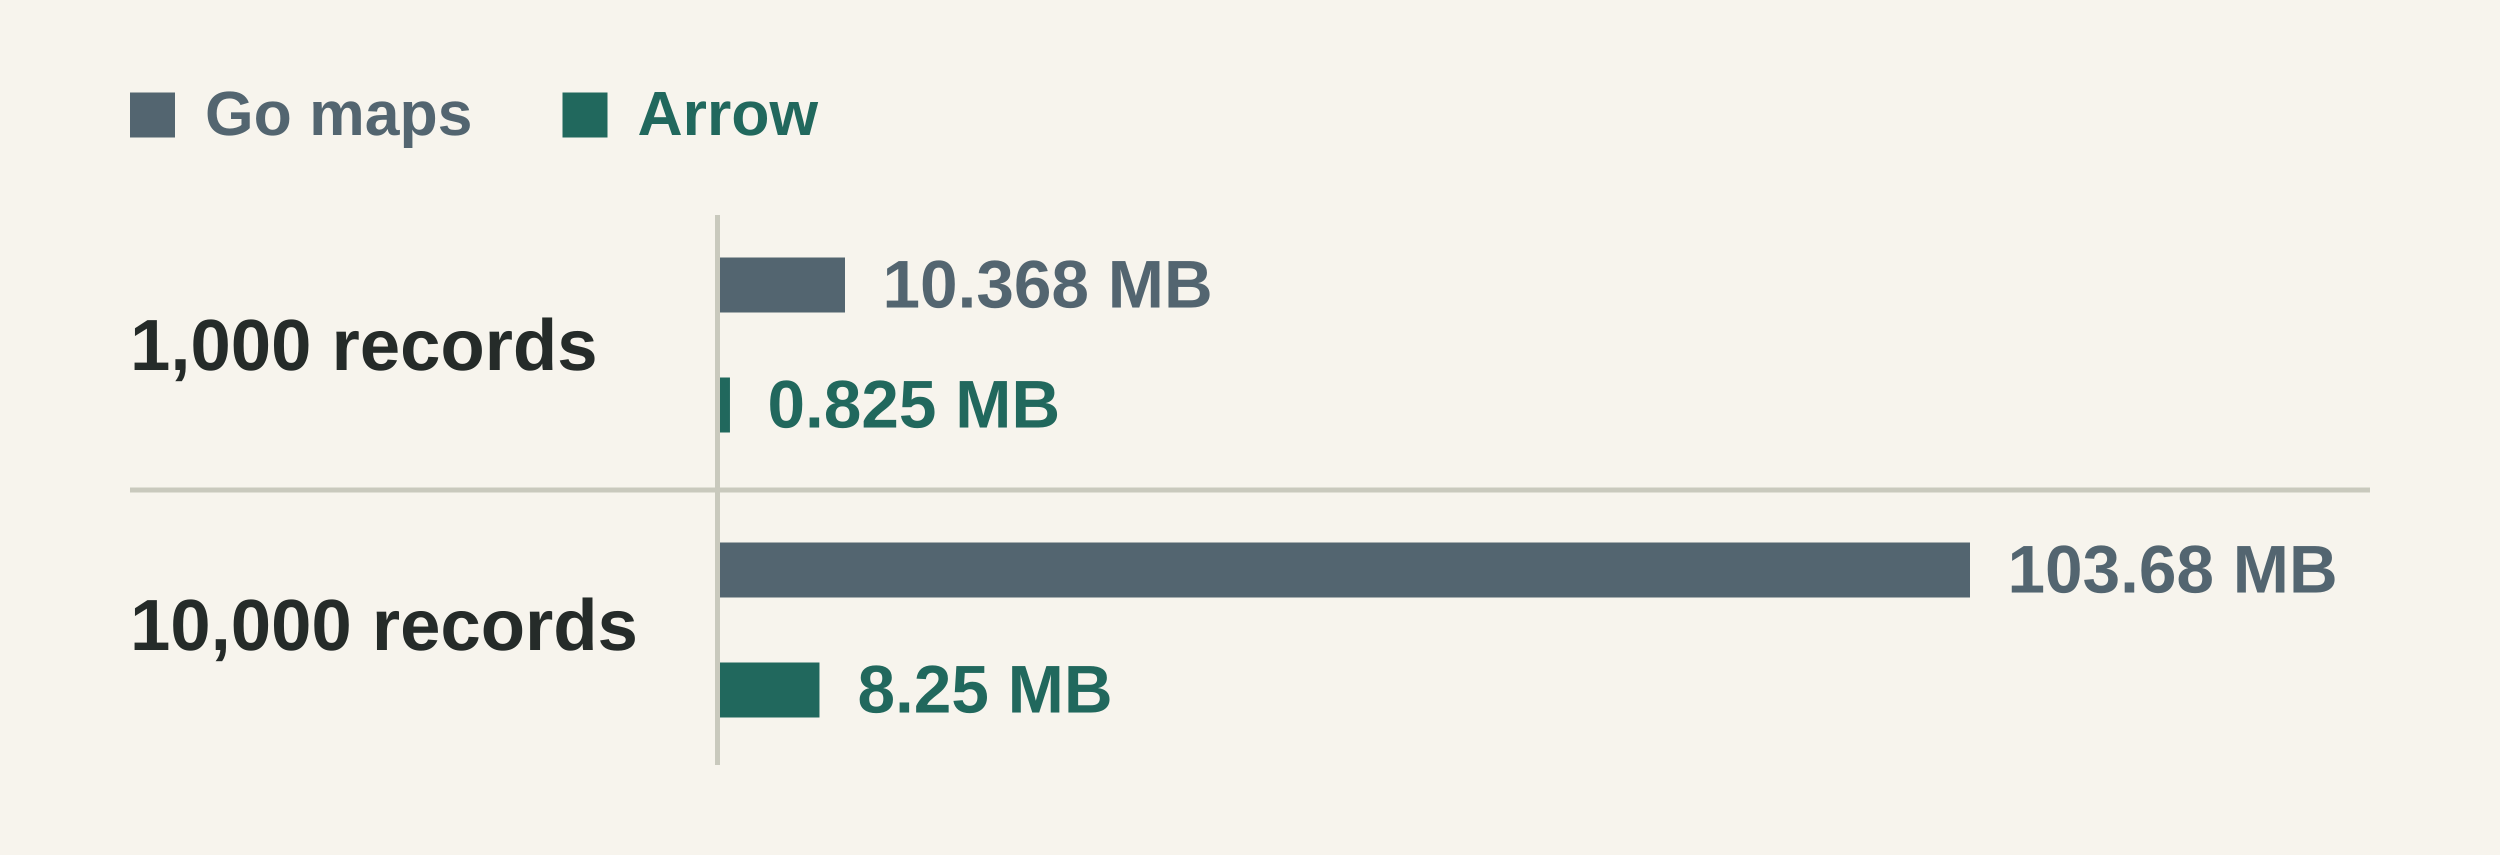
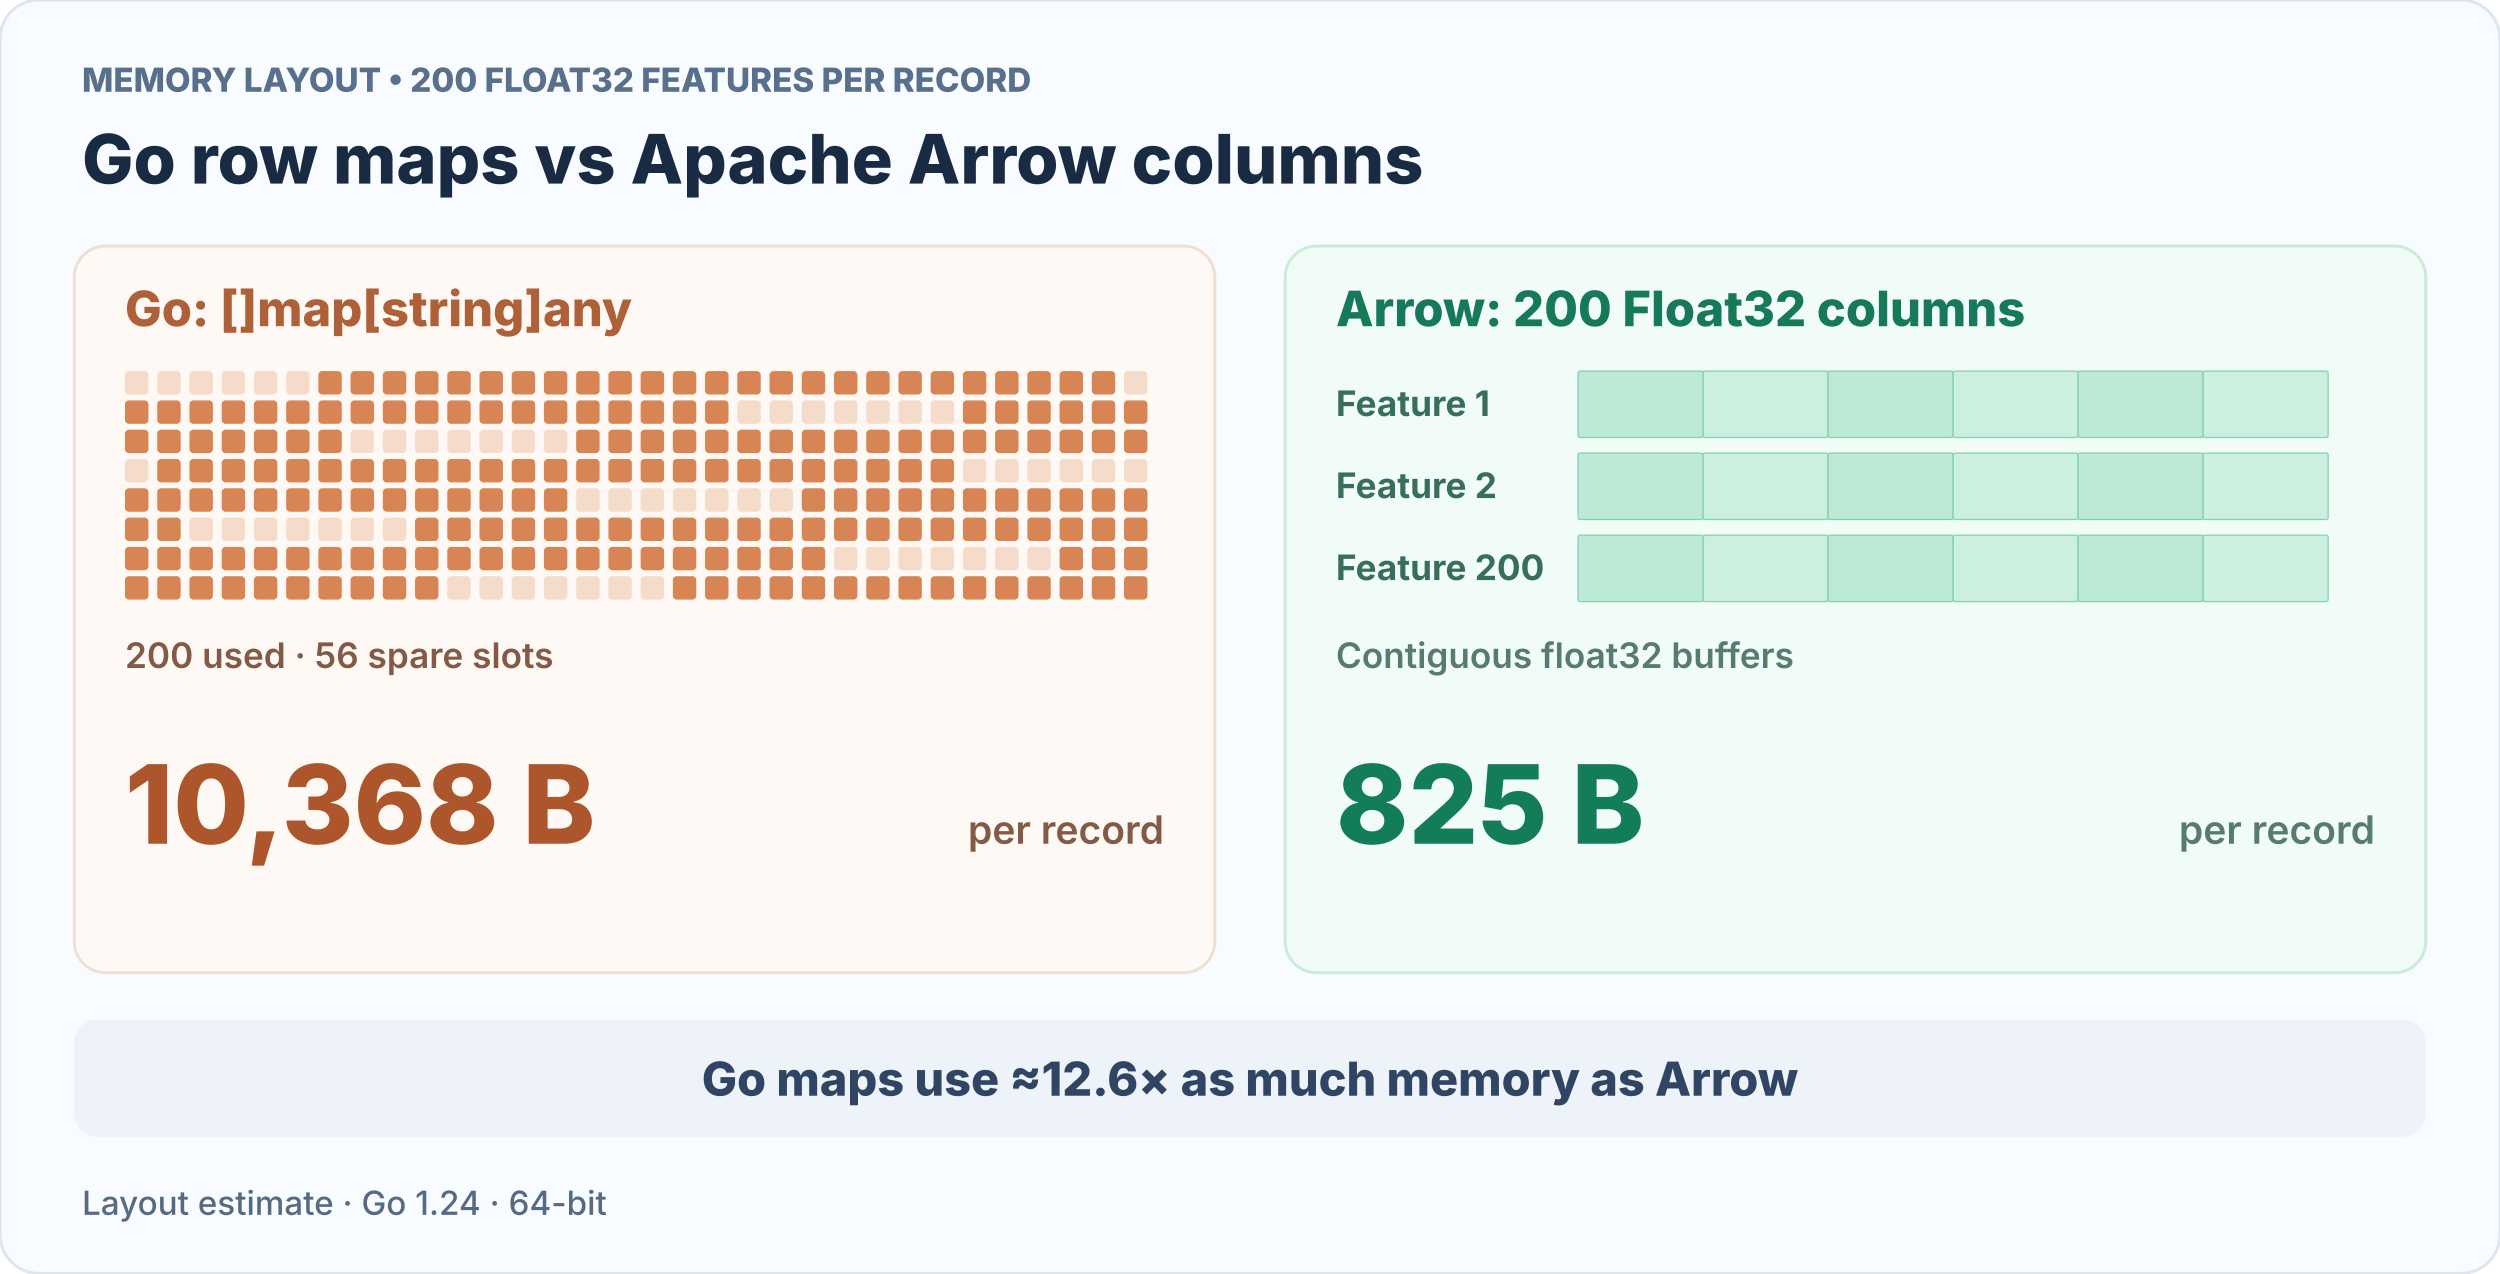
- <svg xmlns="http://www.w3.org/2000/svg" viewBox="0 0 1000 342" role="img" aria-labelledby="title desc">
-   <rect x="0" y="0" width="1000" height="342" fill="#f7f4ed" />
-   <rect x="52" y="37" width="18" height="18" fill="#536570" />
-   <text x="82" y="54" text-anchor="start" font-family="Arial, Helvetica, sans-serif" font-size="25" font-weight="700" fill="#536570">Go maps</text>
-   <rect x="225" y="37" width="18" height="18" fill="#21685d" />
-   <text x="255" y="54" text-anchor="start" font-family="Arial, Helvetica, sans-serif" font-size="25" font-weight="700" fill="#21685d">Arrow</text>
-   <path d="M287 86V306 M52 196H948" fill="none" stroke="#c9c9bd" stroke-width="2" />
-   <text x="52" y="148" font-family="Arial, Helvetica, sans-serif" font-size="29" font-weight="700" fill="#252b29">1,000 records</text>
-   <rect x="288" y="103" width="50" height="22" fill="#536570" />
-   <text x="353" y="123" font-family="Arial, Helvetica, sans-serif" font-size="27" font-weight="700" fill="#536570">10.368 MB</text>
-   <rect x="288" y="151" width="3.98" height="22" fill="#21685d" />
-   <text x="307" y="171" font-family="Arial, Helvetica, sans-serif" font-size="27" font-weight="700" fill="#21685d">0.825 MB</text>
-   <text x="52" y="260" font-family="Arial, Helvetica, sans-serif" font-size="29" font-weight="700" fill="#252b29">10,000 records</text>
-   <rect x="288" y="217" width="500" height="22" fill="#536570" />
-   <text x="803" y="237" font-family="Arial, Helvetica, sans-serif" font-size="27" font-weight="700" fill="#536570">103.68 MB</text>
-   <rect x="288" y="265" width="39.79" height="22" fill="#21685d" />
-   <text x="343" y="285" font-family="Arial, Helvetica, sans-serif" font-size="27" font-weight="700" fill="#21685d">8.25 MB</text>
+ <svg xmlns="http://www.w3.org/2000/svg" viewBox="0 0 1280 652" role="img" aria-labelledby="title desc">
+   <rect x="0" y="0" width="1280" height="652" rx="20" fill="#F8FBFF" stroke="#DCE5F0" stroke-width="1.5" />
+   <text x="42" y="47" font-family="Inter,Arial,Helvetica,sans-serif" font-size="17" font-weight="800" fill="#58708B">MEMORY LAYOUT  •  200 FLOAT32 FEATURES PER RECORD</text>
+   <text x="42" y="94" font-family="Inter,Arial,Helvetica,sans-serif" font-size="35" font-weight="800" fill="#192B43">Go row maps vs Apache Arrow columns</text>
+   <rect x="38" y="126" width="584" height="372" rx="16" fill="#FFF9F5" stroke="#EFDED3" stroke-width="1.5" />
+   <rect x="658" y="126" width="584" height="372" rx="16" fill="#F1FBF7" stroke="#CCEADB" stroke-width="1.5" />
+   <text x="64" y="167" font-family="Inter,Arial,Helvetica,sans-serif" font-size="25" font-weight="800" fill="#AE6038">Go: []map[string]any</text>
+   <text x="684" y="167" font-family="Inter,Arial,Helvetica,sans-serif" font-size="25" font-weight="800" fill="#16795C">Arrow: 200 Float32 columns</text>
+   <rect x="64" y="190" width="12" height="12" rx="2" fill="#F4DBCA" />
+   <rect x="64" y="205" width="12" height="12" rx="2" fill="#D78554" />
+   <rect x="64" y="220" width="12" height="12" rx="2" fill="#D78554" />
+   <rect x="64" y="235" width="12" height="12" rx="2" fill="#F4DBCA" />
+   <rect x="64" y="250" width="12" height="12" rx="2" fill="#D78554" />
+   <rect x="64" y="265" width="12" height="12" rx="2" fill="#D78554" />
+   <rect x="64" y="280" width="12" height="12" rx="2" fill="#D78554" />
+   <rect x="64" y="295" width="12" height="12" rx="2" fill="#D78554" />
+   <rect x="80.5" y="190" width="12" height="12" rx="2" fill="#F4DBCA" />
+   <rect x="80.5" y="205" width="12" height="12" rx="2" fill="#D78554" />
+   <rect x="80.5" y="220" width="12" height="12" rx="2" fill="#D78554" />
+   <rect x="80.5" y="235" width="12" height="12" rx="2" fill="#D78554" />
+   <rect x="80.5" y="250" width="12" height="12" rx="2" fill="#D78554" />
+   <rect x="80.5" y="265" width="12" height="12" rx="2" fill="#D78554" />
+   <rect x="80.5" y="280" width="12" height="12" rx="2" fill="#D78554" />
+   <rect x="80.5" y="295" width="12" height="12" rx="2" fill="#D78554" />
+   <rect x="97" y="190" width="12" height="12" rx="2" fill="#F4DBCA" />
+   <rect x="97" y="205" width="12" height="12" rx="2" fill="#D78554" />
+   <rect x="97" y="220" width="12" height="12" rx="2" fill="#D78554" />
+   <rect x="97" y="235" width="12" height="12" rx="2" fill="#D78554" />
+   <rect x="97" y="250" width="12" height="12" rx="2" fill="#D78554" />
+   <rect x="97" y="265" width="12" height="12" rx="2" fill="#F4DBCA" />
+   <rect x="97" y="280" width="12" height="12" rx="2" fill="#D78554" />
+   <rect x="97" y="295" width="12" height="12" rx="2" fill="#D78554" />
+   <rect x="113.5" y="190" width="12" height="12" rx="2" fill="#F4DBCA" />
+   <rect x="113.5" y="205" width="12" height="12" rx="2" fill="#D78554" />
+   <rect x="113.5" y="220" width="12" height="12" rx="2" fill="#D78554" />
+   <rect x="113.5" y="235" width="12" height="12" rx="2" fill="#D78554" />
+   <rect x="113.5" y="250" width="12" height="12" rx="2" fill="#D78554" />
+   <rect x="113.5" y="265" width="12" height="12" rx="2" fill="#F4DBCA" />
+   <rect x="113.5" y="280" width="12" height="12" rx="2" fill="#D78554" />
+   <rect x="113.5" y="295" width="12" height="12" rx="2" fill="#D78554" />
+   <rect x="130" y="190" width="12" height="12" rx="2" fill="#F4DBCA" />
+   <rect x="130" y="205" width="12" height="12" rx="2" fill="#D78554" />
+   <rect x="130" y="220" width="12" height="12" rx="2" fill="#D78554" />
+   <rect x="130" y="235" width="12" height="12" rx="2" fill="#D78554" />
+   <rect x="130" y="250" width="12" height="12" rx="2" fill="#D78554" />
+   <rect x="130" y="265" width="12" height="12" rx="2" fill="#F4DBCA" />
+   <rect x="130" y="280" width="12" height="12" rx="2" fill="#D78554" />
+   <rect x="130" y="295" width="12" height="12" rx="2" fill="#D78554" />
+   <rect x="146.5" y="190" width="12" height="12" rx="2" fill="#F4DBCA" />
+   <rect x="146.5" y="205" width="12" height="12" rx="2" fill="#D78554" />
+   <rect x="146.5" y="220" width="12" height="12" rx="2" fill="#D78554" />
+   <rect x="146.5" y="235" width="12" height="12" rx="2" fill="#D78554" />
+   <rect x="146.5" y="250" width="12" height="12" rx="2" fill="#D78554" />
+   <rect x="146.5" y="265" width="12" height="12" rx="2" fill="#F4DBCA" />
+   <rect x="146.5" y="280" width="12" height="12" rx="2" fill="#D78554" />
+   <rect x="146.5" y="295" width="12" height="12" rx="2" fill="#D78554" />
+   <rect x="163" y="190" width="12" height="12" rx="2" fill="#D78554" />
+   <rect x="163" y="205" width="12" height="12" rx="2" fill="#D78554" />
+   <rect x="163" y="220" width="12" height="12" rx="2" fill="#D78554" />
+   <rect x="163" y="235" width="12" height="12" rx="2" fill="#D78554" />
+   <rect x="163" y="250" width="12" height="12" rx="2" fill="#D78554" />
+   <rect x="163" y="265" width="12" height="12" rx="2" fill="#F4DBCA" />
+   <rect x="163" y="280" width="12" height="12" rx="2" fill="#D78554" />
+   <rect x="163" y="295" width="12" height="12" rx="2" fill="#D78554" />
+   <rect x="179.5" y="190" width="12" height="12" rx="2" fill="#D78554" />
+   <rect x="179.5" y="205" width="12" height="12" rx="2" fill="#D78554" />
+   <rect x="179.5" y="220" width="12" height="12" rx="2" fill="#F4DBCA" />
+   <rect x="179.5" y="235" width="12" height="12" rx="2" fill="#D78554" />
+   <rect x="179.5" y="250" width="12" height="12" rx="2" fill="#D78554" />
+   <rect x="179.5" y="265" width="12" height="12" rx="2" fill="#F4DBCA" />
+   <rect x="179.5" y="280" width="12" height="12" rx="2" fill="#D78554" />
+   <rect x="179.5" y="295" width="12" height="12" rx="2" fill="#D78554" />
+   <rect x="196" y="190" width="12" height="12" rx="2" fill="#D78554" />
+   <rect x="196" y="205" width="12" height="12" rx="2" fill="#D78554" />
+   <rect x="196" y="220" width="12" height="12" rx="2" fill="#F4DBCA" />
+   <rect x="196" y="235" width="12" height="12" rx="2" fill="#D78554" />
+   <rect x="196" y="250" width="12" height="12" rx="2" fill="#D78554" />
+   <rect x="196" y="265" width="12" height="12" rx="2" fill="#F4DBCA" />
+   <rect x="196" y="280" width="12" height="12" rx="2" fill="#D78554" />
+   <rect x="196" y="295" width="12" height="12" rx="2" fill="#D78554" />
+   <rect x="212.5" y="190" width="12" height="12" rx="2" fill="#D78554" />
+   <rect x="212.5" y="205" width="12" height="12" rx="2" fill="#D78554" />
+   <rect x="212.5" y="220" width="12" height="12" rx="2" fill="#F4DBCA" />
+   <rect x="212.5" y="235" width="12" height="12" rx="2" fill="#D78554" />
+   <rect x="212.5" y="250" width="12" height="12" rx="2" fill="#D78554" />
+   <rect x="212.5" y="265" width="12" height="12" rx="2" fill="#D78554" />
+   <rect x="212.5" y="280" width="12" height="12" rx="2" fill="#D78554" />
+   <rect x="212.5" y="295" width="12" height="12" rx="2" fill="#D78554" />
+   <rect x="229" y="190" width="12" height="12" rx="2" fill="#D78554" />
+   <rect x="229" y="205" width="12" height="12" rx="2" fill="#D78554" />
+   <rect x="229" y="220" width="12" height="12" rx="2" fill="#F4DBCA" />
+   <rect x="229" y="235" width="12" height="12" rx="2" fill="#D78554" />
+   <rect x="229" y="250" width="12" height="12" rx="2" fill="#D78554" />
+   <rect x="229" y="265" width="12" height="12" rx="2" fill="#D78554" />
+   <rect x="229" y="280" width="12" height="12" rx="2" fill="#D78554" />
+   <rect x="229" y="295" width="12" height="12" rx="2" fill="#F4DBCA" />
+   <rect x="245.5" y="190" width="12" height="12" rx="2" fill="#D78554" />
+   <rect x="245.5" y="205" width="12" height="12" rx="2" fill="#D78554" />
+   <rect x="245.5" y="220" width="12" height="12" rx="2" fill="#F4DBCA" />
+   <rect x="245.5" y="235" width="12" height="12" rx="2" fill="#D78554" />
+   <rect x="245.5" y="250" width="12" height="12" rx="2" fill="#D78554" />
+   <rect x="245.5" y="265" width="12" height="12" rx="2" fill="#D78554" />
+   <rect x="245.5" y="280" width="12" height="12" rx="2" fill="#D78554" />
+   <rect x="245.5" y="295" width="12" height="12" rx="2" fill="#F4DBCA" />
+   <rect x="262" y="190" width="12" height="12" rx="2" fill="#D78554" />
+   <rect x="262" y="205" width="12" height="12" rx="2" fill="#D78554" />
+   <rect x="262" y="220" width="12" height="12" rx="2" fill="#F4DBCA" />
+   <rect x="262" y="235" width="12" height="12" rx="2" fill="#D78554" />
+   <rect x="262" y="250" width="12" height="12" rx="2" fill="#D78554" />
+   <rect x="262" y="265" width="12" height="12" rx="2" fill="#D78554" />
+   <rect x="262" y="280" width="12" height="12" rx="2" fill="#D78554" />
+   <rect x="262" y="295" width="12" height="12" rx="2" fill="#F4DBCA" />
+   <rect x="278.5" y="190" width="12" height="12" rx="2" fill="#D78554" />
+   <rect x="278.5" y="205" width="12" height="12" rx="2" fill="#D78554" />
+   <rect x="278.5" y="220" width="12" height="12" rx="2" fill="#F4DBCA" />
+   <rect x="278.5" y="235" width="12" height="12" rx="2" fill="#D78554" />
+   <rect x="278.5" y="250" width="12" height="12" rx="2" fill="#D78554" />
+   <rect x="278.5" y="265" width="12" height="12" rx="2" fill="#D78554" />
+   <rect x="278.5" y="280" width="12" height="12" rx="2" fill="#D78554" />
+   <rect x="278.5" y="295" width="12" height="12" rx="2" fill="#F4DBCA" />
+   <rect x="295" y="190" width="12" height="12" rx="2" fill="#D78554" />
+   <rect x="295" y="205" width="12" height="12" rx="2" fill="#D78554" />
+   <rect x="295" y="220" width="12" height="12" rx="2" fill="#D78554" />
+   <rect x="295" y="235" width="12" height="12" rx="2" fill="#D78554" />
+   <rect x="295" y="250" width="12" height="12" rx="2" fill="#F4DBCA" />
+   <rect x="295" y="265" width="12" height="12" rx="2" fill="#D78554" />
+   <rect x="295" y="280" width="12" height="12" rx="2" fill="#D78554" />
+   <rect x="295" y="295" width="12" height="12" rx="2" fill="#F4DBCA" />
+   <rect x="311.5" y="190" width="12" height="12" rx="2" fill="#D78554" />
+   <rect x="311.5" y="205" width="12" height="12" rx="2" fill="#D78554" />
+   <rect x="311.5" y="220" width="12" height="12" rx="2" fill="#D78554" />
+   <rect x="311.5" y="235" width="12" height="12" rx="2" fill="#D78554" />
+   <rect x="311.5" y="250" width="12" height="12" rx="2" fill="#F4DBCA" />
+   <rect x="311.5" y="265" width="12" height="12" rx="2" fill="#D78554" />
+   <rect x="311.5" y="280" width="12" height="12" rx="2" fill="#D78554" />
+   <rect x="311.5" y="295" width="12" height="12" rx="2" fill="#F4DBCA" />
+   <rect x="328" y="190" width="12" height="12" rx="2" fill="#D78554" />
+   <rect x="328" y="205" width="12" height="12" rx="2" fill="#D78554" />
+   <rect x="328" y="220" width="12" height="12" rx="2" fill="#D78554" />
+   <rect x="328" y="235" width="12" height="12" rx="2" fill="#D78554" />
+   <rect x="328" y="250" width="12" height="12" rx="2" fill="#F4DBCA" />
+   <rect x="328" y="265" width="12" height="12" rx="2" fill="#D78554" />
+   <rect x="328" y="280" width="12" height="12" rx="2" fill="#D78554" />
+   <rect x="328" y="295" width="12" height="12" rx="2" fill="#F4DBCA" />
+   <rect x="344.5" y="190" width="12" height="12" rx="2" fill="#D78554" />
+   <rect x="344.5" y="205" width="12" height="12" rx="2" fill="#D78554" />
+   <rect x="344.5" y="220" width="12" height="12" rx="2" fill="#D78554" />
+   <rect x="344.5" y="235" width="12" height="12" rx="2" fill="#D78554" />
+   <rect x="344.5" y="250" width="12" height="12" rx="2" fill="#F4DBCA" />
+   <rect x="344.5" y="265" width="12" height="12" rx="2" fill="#D78554" />
+   <rect x="344.5" y="280" width="12" height="12" rx="2" fill="#D78554" />
+   <rect x="344.5" y="295" width="12" height="12" rx="2" fill="#D78554" />
+   <rect x="361" y="190" width="12" height="12" rx="2" fill="#D78554" />
+   <rect x="361" y="205" width="12" height="12" rx="2" fill="#D78554" />
+   <rect x="361" y="220" width="12" height="12" rx="2" fill="#D78554" />
+   <rect x="361" y="235" width="12" height="12" rx="2" fill="#D78554" />
+   <rect x="361" y="250" width="12" height="12" rx="2" fill="#F4DBCA" />
+   <rect x="361" y="265" width="12" height="12" rx="2" fill="#D78554" />
+   <rect x="361" y="280" width="12" height="12" rx="2" fill="#D78554" />
+   <rect x="361" y="295" width="12" height="12" rx="2" fill="#D78554" />
+   <rect x="377.5" y="190" width="12" height="12" rx="2" fill="#D78554" />
+   <rect x="377.5" y="205" width="12" height="12" rx="2" fill="#F4DBCA" />
+   <rect x="377.5" y="220" width="12" height="12" rx="2" fill="#D78554" />
+   <rect x="377.5" y="235" width="12" height="12" rx="2" fill="#D78554" />
+   <rect x="377.5" y="250" width="12" height="12" rx="2" fill="#F4DBCA" />
+   <rect x="377.5" y="265" width="12" height="12" rx="2" fill="#D78554" />
+   <rect x="377.5" y="280" width="12" height="12" rx="2" fill="#D78554" />
+   <rect x="377.5" y="295" width="12" height="12" rx="2" fill="#D78554" />
+   <rect x="394" y="190" width="12" height="12" rx="2" fill="#D78554" />
+   <rect x="394" y="205" width="12" height="12" rx="2" fill="#F4DBCA" />
+   <rect x="394" y="220" width="12" height="12" rx="2" fill="#D78554" />
+   <rect x="394" y="235" width="12" height="12" rx="2" fill="#D78554" />
+   <rect x="394" y="250" width="12" height="12" rx="2" fill="#F4DBCA" />
+   <rect x="394" y="265" width="12" height="12" rx="2" fill="#D78554" />
+   <rect x="394" y="280" width="12" height="12" rx="2" fill="#D78554" />
+   <rect x="394" y="295" width="12" height="12" rx="2" fill="#D78554" />
+   <rect x="410.5" y="190" width="12" height="12" rx="2" fill="#D78554" />
+   <rect x="410.5" y="205" width="12" height="12" rx="2" fill="#F4DBCA" />
+   <rect x="410.5" y="220" width="12" height="12" rx="2" fill="#D78554" />
+   <rect x="410.5" y="235" width="12" height="12" rx="2" fill="#D78554" />
+   <rect x="410.5" y="250" width="12" height="12" rx="2" fill="#D78554" />
+   <rect x="410.5" y="265" width="12" height="12" rx="2" fill="#D78554" />
+   <rect x="410.5" y="280" width="12" height="12" rx="2" fill="#D78554" />
+   <rect x="410.5" y="295" width="12" height="12" rx="2" fill="#D78554" />
+   <rect x="427" y="190" width="12" height="12" rx="2" fill="#D78554" />
+   <rect x="427" y="205" width="12" height="12" rx="2" fill="#F4DBCA" />
+   <rect x="427" y="220" width="12" height="12" rx="2" fill="#D78554" />
+   <rect x="427" y="235" width="12" height="12" rx="2" fill="#D78554" />
+   <rect x="427" y="250" width="12" height="12" rx="2" fill="#D78554" />
+   <rect x="427" y="265" width="12" height="12" rx="2" fill="#D78554" />
+   <rect x="427" y="280" width="12" height="12" rx="2" fill="#F4DBCA" />
+   <rect x="427" y="295" width="12" height="12" rx="2" fill="#D78554" />
+   <rect x="443.5" y="190" width="12" height="12" rx="2" fill="#D78554" />
+   <rect x="443.5" y="205" width="12" height="12" rx="2" fill="#F4DBCA" />
+   <rect x="443.5" y="220" width="12" height="12" rx="2" fill="#D78554" />
+   <rect x="443.5" y="235" width="12" height="12" rx="2" fill="#D78554" />
+   <rect x="443.5" y="250" width="12" height="12" rx="2" fill="#D78554" />
+   <rect x="443.5" y="265" width="12" height="12" rx="2" fill="#D78554" />
+   <rect x="443.5" y="280" width="12" height="12" rx="2" fill="#F4DBCA" />
+   <rect x="443.5" y="295" width="12" height="12" rx="2" fill="#D78554" />
+   <rect x="460" y="190" width="12" height="12" rx="2" fill="#D78554" />
+   <rect x="460" y="205" width="12" height="12" rx="2" fill="#F4DBCA" />
+   <rect x="460" y="220" width="12" height="12" rx="2" fill="#D78554" />
+   <rect x="460" y="235" width="12" height="12" rx="2" fill="#D78554" />
+   <rect x="460" y="250" width="12" height="12" rx="2" fill="#D78554" />
+   <rect x="460" y="265" width="12" height="12" rx="2" fill="#D78554" />
+   <rect x="460" y="280" width="12" height="12" rx="2" fill="#F4DBCA" />
+   <rect x="460" y="295" width="12" height="12" rx="2" fill="#D78554" />
+   <rect x="476.5" y="190" width="12" height="12" rx="2" fill="#D78554" />
+   <rect x="476.5" y="205" width="12" height="12" rx="2" fill="#F4DBCA" />
+   <rect x="476.5" y="220" width="12" height="12" rx="2" fill="#D78554" />
+   <rect x="476.5" y="235" width="12" height="12" rx="2" fill="#D78554" />
+   <rect x="476.5" y="250" width="12" height="12" rx="2" fill="#D78554" />
+   <rect x="476.5" y="265" width="12" height="12" rx="2" fill="#D78554" />
+   <rect x="476.5" y="280" width="12" height="12" rx="2" fill="#F4DBCA" />
+   <rect x="476.5" y="295" width="12" height="12" rx="2" fill="#D78554" />
+   <rect x="493" y="190" width="12" height="12" rx="2" fill="#D78554" />
+   <rect x="493" y="205" width="12" height="12" rx="2" fill="#D78554" />
+   <rect x="493" y="220" width="12" height="12" rx="2" fill="#D78554" />
+   <rect x="493" y="235" width="12" height="12" rx="2" fill="#F4DBCA" />
+   <rect x="493" y="250" width="12" height="12" rx="2" fill="#D78554" />
+   <rect x="493" y="265" width="12" height="12" rx="2" fill="#D78554" />
+   <rect x="493" y="280" width="12" height="12" rx="2" fill="#F4DBCA" />
+   <rect x="493" y="295" width="12" height="12" rx="2" fill="#D78554" />
+   <rect x="509.5" y="190" width="12" height="12" rx="2" fill="#D78554" />
+   <rect x="509.5" y="205" width="12" height="12" rx="2" fill="#D78554" />
+   <rect x="509.5" y="220" width="12" height="12" rx="2" fill="#D78554" />
+   <rect x="509.5" y="235" width="12" height="12" rx="2" fill="#F4DBCA" />
+   <rect x="509.5" y="250" width="12" height="12" rx="2" fill="#D78554" />
+   <rect x="509.5" y="265" width="12" height="12" rx="2" fill="#D78554" />
+   <rect x="509.5" y="280" width="12" height="12" rx="2" fill="#F4DBCA" />
+   <rect x="509.5" y="295" width="12" height="12" rx="2" fill="#D78554" />
+   <rect x="526" y="190" width="12" height="12" rx="2" fill="#D78554" />
+   <rect x="526" y="205" width="12" height="12" rx="2" fill="#D78554" />
+   <rect x="526" y="220" width="12" height="12" rx="2" fill="#D78554" />
+   <rect x="526" y="235" width="12" height="12" rx="2" fill="#F4DBCA" />
+   <rect x="526" y="250" width="12" height="12" rx="2" fill="#D78554" />
+   <rect x="526" y="265" width="12" height="12" rx="2" fill="#D78554" />
+   <rect x="526" y="280" width="12" height="12" rx="2" fill="#F4DBCA" />
+   <rect x="526" y="295" width="12" height="12" rx="2" fill="#D78554" />
+   <rect x="542.5" y="190" width="12" height="12" rx="2" fill="#D78554" />
+   <rect x="542.5" y="205" width="12" height="12" rx="2" fill="#D78554" />
+   <rect x="542.5" y="220" width="12" height="12" rx="2" fill="#D78554" />
+   <rect x="542.5" y="235" width="12" height="12" rx="2" fill="#F4DBCA" />
+   <rect x="542.5" y="250" width="12" height="12" rx="2" fill="#D78554" />
+   <rect x="542.5" y="265" width="12" height="12" rx="2" fill="#D78554" />
+   <rect x="542.5" y="280" width="12" height="12" rx="2" fill="#D78554" />
+   <rect x="542.5" y="295" width="12" height="12" rx="2" fill="#D78554" />
+   <rect x="559" y="190" width="12" height="12" rx="2" fill="#D78554" />
+   <rect x="559" y="205" width="12" height="12" rx="2" fill="#D78554" />
+   <rect x="559" y="220" width="12" height="12" rx="2" fill="#D78554" />
+   <rect x="559" y="235" width="12" height="12" rx="2" fill="#F4DBCA" />
+   <rect x="559" y="250" width="12" height="12" rx="2" fill="#D78554" />
+   <rect x="559" y="265" width="12" height="12" rx="2" fill="#D78554" />
+   <rect x="559" y="280" width="12" height="12" rx="2" fill="#D78554" />
+   <rect x="559" y="295" width="12" height="12" rx="2" fill="#D78554" />
+   <rect x="575.5" y="190" width="12" height="12" rx="2" fill="#F4DBCA" />
+   <rect x="575.5" y="205" width="12" height="12" rx="2" fill="#D78554" />
+   <rect x="575.5" y="220" width="12" height="12" rx="2" fill="#D78554" />
+   <rect x="575.5" y="235" width="12" height="12" rx="2" fill="#F4DBCA" />
+   <rect x="575.5" y="250" width="12" height="12" rx="2" fill="#D78554" />
+   <rect x="575.5" y="265" width="12" height="12" rx="2" fill="#D78554" />
+   <rect x="575.5" y="280" width="12" height="12" rx="2" fill="#D78554" />
+   <rect x="575.5" y="295" width="12" height="12" rx="2" fill="#D78554" />
+   <text x="64" y="342" font-family="Inter,Arial,Helvetica,sans-serif" font-size="18" font-weight="600" fill="#825A45">200 used · 56 spare slots</text>
+   <text x="684" y="213" font-family="Inter,Arial,Helvetica,sans-serif" font-size="18" font-weight="700" fill="#386F5B">Feature 1</text>
+   <rect x="808" y="190" width="64" height="34" rx="1" fill="#BDEAD6" stroke="#82D2AD" stroke-width="0.65" />
+   <rect x="872" y="190" width="64" height="34" rx="1" fill="#CDEFE0" stroke="#82D2AD" stroke-width="0.65" />
+   <rect x="936" y="190" width="64" height="34" rx="1" fill="#BDEAD6" stroke="#82D2AD" stroke-width="0.65" />
+   <rect x="1000" y="190" width="64" height="34" rx="1" fill="#CDEFE0" stroke="#82D2AD" stroke-width="0.65" />
+   <rect x="1064" y="190" width="64" height="34" rx="1" fill="#BDEAD6" stroke="#82D2AD" stroke-width="0.65" />
+   <rect x="1128" y="190" width="64" height="34" rx="1" fill="#CDEFE0" stroke="#82D2AD" stroke-width="0.65" />
+   <text x="684" y="255" font-family="Inter,Arial,Helvetica,sans-serif" font-size="18" font-weight="700" fill="#386F5B">Feature 2</text>
+   <rect x="808" y="232" width="64" height="34" rx="1" fill="#BDEAD6" stroke="#82D2AD" stroke-width="0.65" />
+   <rect x="872" y="232" width="64" height="34" rx="1" fill="#CDEFE0" stroke="#82D2AD" stroke-width="0.65" />
+   <rect x="936" y="232" width="64" height="34" rx="1" fill="#BDEAD6" stroke="#82D2AD" stroke-width="0.65" />
+   <rect x="1000" y="232" width="64" height="34" rx="1" fill="#CDEFE0" stroke="#82D2AD" stroke-width="0.65" />
+   <rect x="1064" y="232" width="64" height="34" rx="1" fill="#BDEAD6" stroke="#82D2AD" stroke-width="0.65" />
+   <rect x="1128" y="232" width="64" height="34" rx="1" fill="#CDEFE0" stroke="#82D2AD" stroke-width="0.65" />
+   <text x="684" y="297" font-family="Inter,Arial,Helvetica,sans-serif" font-size="18" font-weight="700" fill="#386F5B">Feature 200</text>
+   <rect x="808" y="274" width="64" height="34" rx="1" fill="#BDEAD6" stroke="#82D2AD" stroke-width="0.65" />
+   <rect x="872" y="274" width="64" height="34" rx="1" fill="#CDEFE0" stroke="#82D2AD" stroke-width="0.65" />
+   <rect x="936" y="274" width="64" height="34" rx="1" fill="#BDEAD6" stroke="#82D2AD" stroke-width="0.65" />
+   <rect x="1000" y="274" width="64" height="34" rx="1" fill="#CDEFE0" stroke="#82D2AD" stroke-width="0.65" />
+   <rect x="1064" y="274" width="64" height="34" rx="1" fill="#BDEAD6" stroke="#82D2AD" stroke-width="0.65" />
+   <rect x="1128" y="274" width="64" height="34" rx="1" fill="#CDEFE0" stroke="#82D2AD" stroke-width="0.65" />
+   <text x="684" y="342" font-family="Inter,Arial,Helvetica,sans-serif" font-size="18" font-weight="600" fill="#587C6B">Contiguous float32 buffers</text>
+   <text x="64" y="432" font-family="Inter,Arial,Helvetica,sans-serif" font-size="56" font-weight="800" fill="#AD552B">10,368 B</text>
+   <text x="596" y="432" font-family="Inter,Arial,Helvetica,sans-serif" font-size="20" font-weight="600" fill="#825A45" text-anchor="end">per record</text>
+   <text x="684" y="432" font-family="Inter,Arial,Helvetica,sans-serif" font-size="56" font-weight="800" fill="#137C59">825 B</text>
+   <text x="1216" y="432" font-family="Inter,Arial,Helvetica,sans-serif" font-size="20" font-weight="600" fill="#587C6B" text-anchor="end">per record</text>
+   <rect x="38" y="522" width="1204" height="60" rx="12" fill="#EEF3FA" />
+   <text x="640" y="561" font-family="Inter,Arial,Helvetica,sans-serif" font-size="24" font-weight="800" fill="#304563" text-anchor="middle">Go maps use ≈12.6× as much memory as Arrow</text>
+   <text x="42" y="622" font-family="Inter,Arial,Helvetica,sans-serif" font-size="17" font-weight="500" fill="#566B82">Layout estimate · Go 1.24 · 64-bit</text>
</svg>
